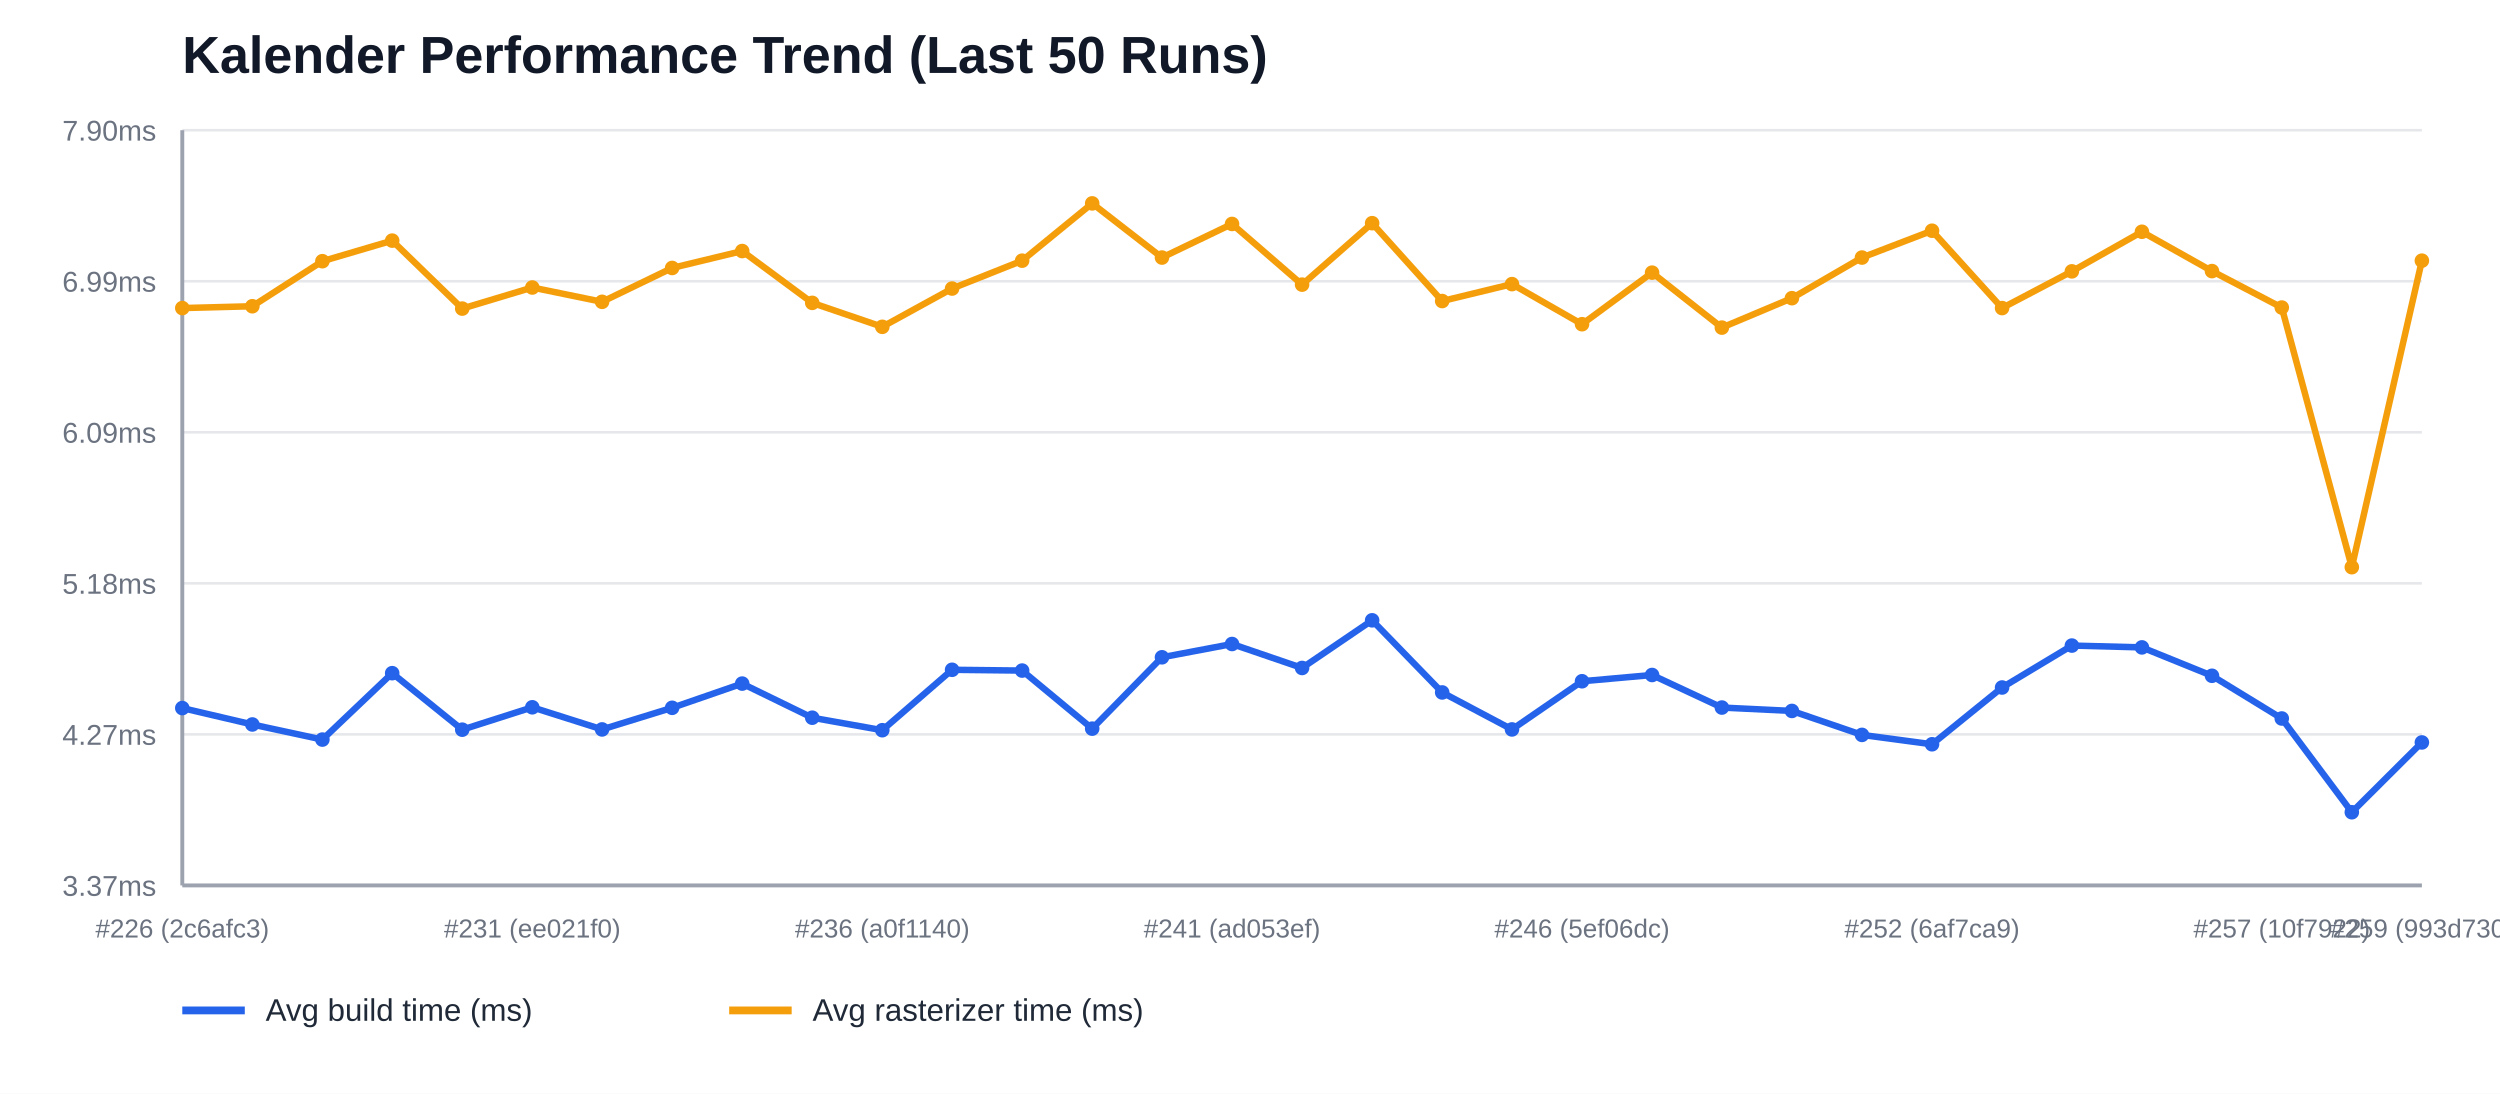
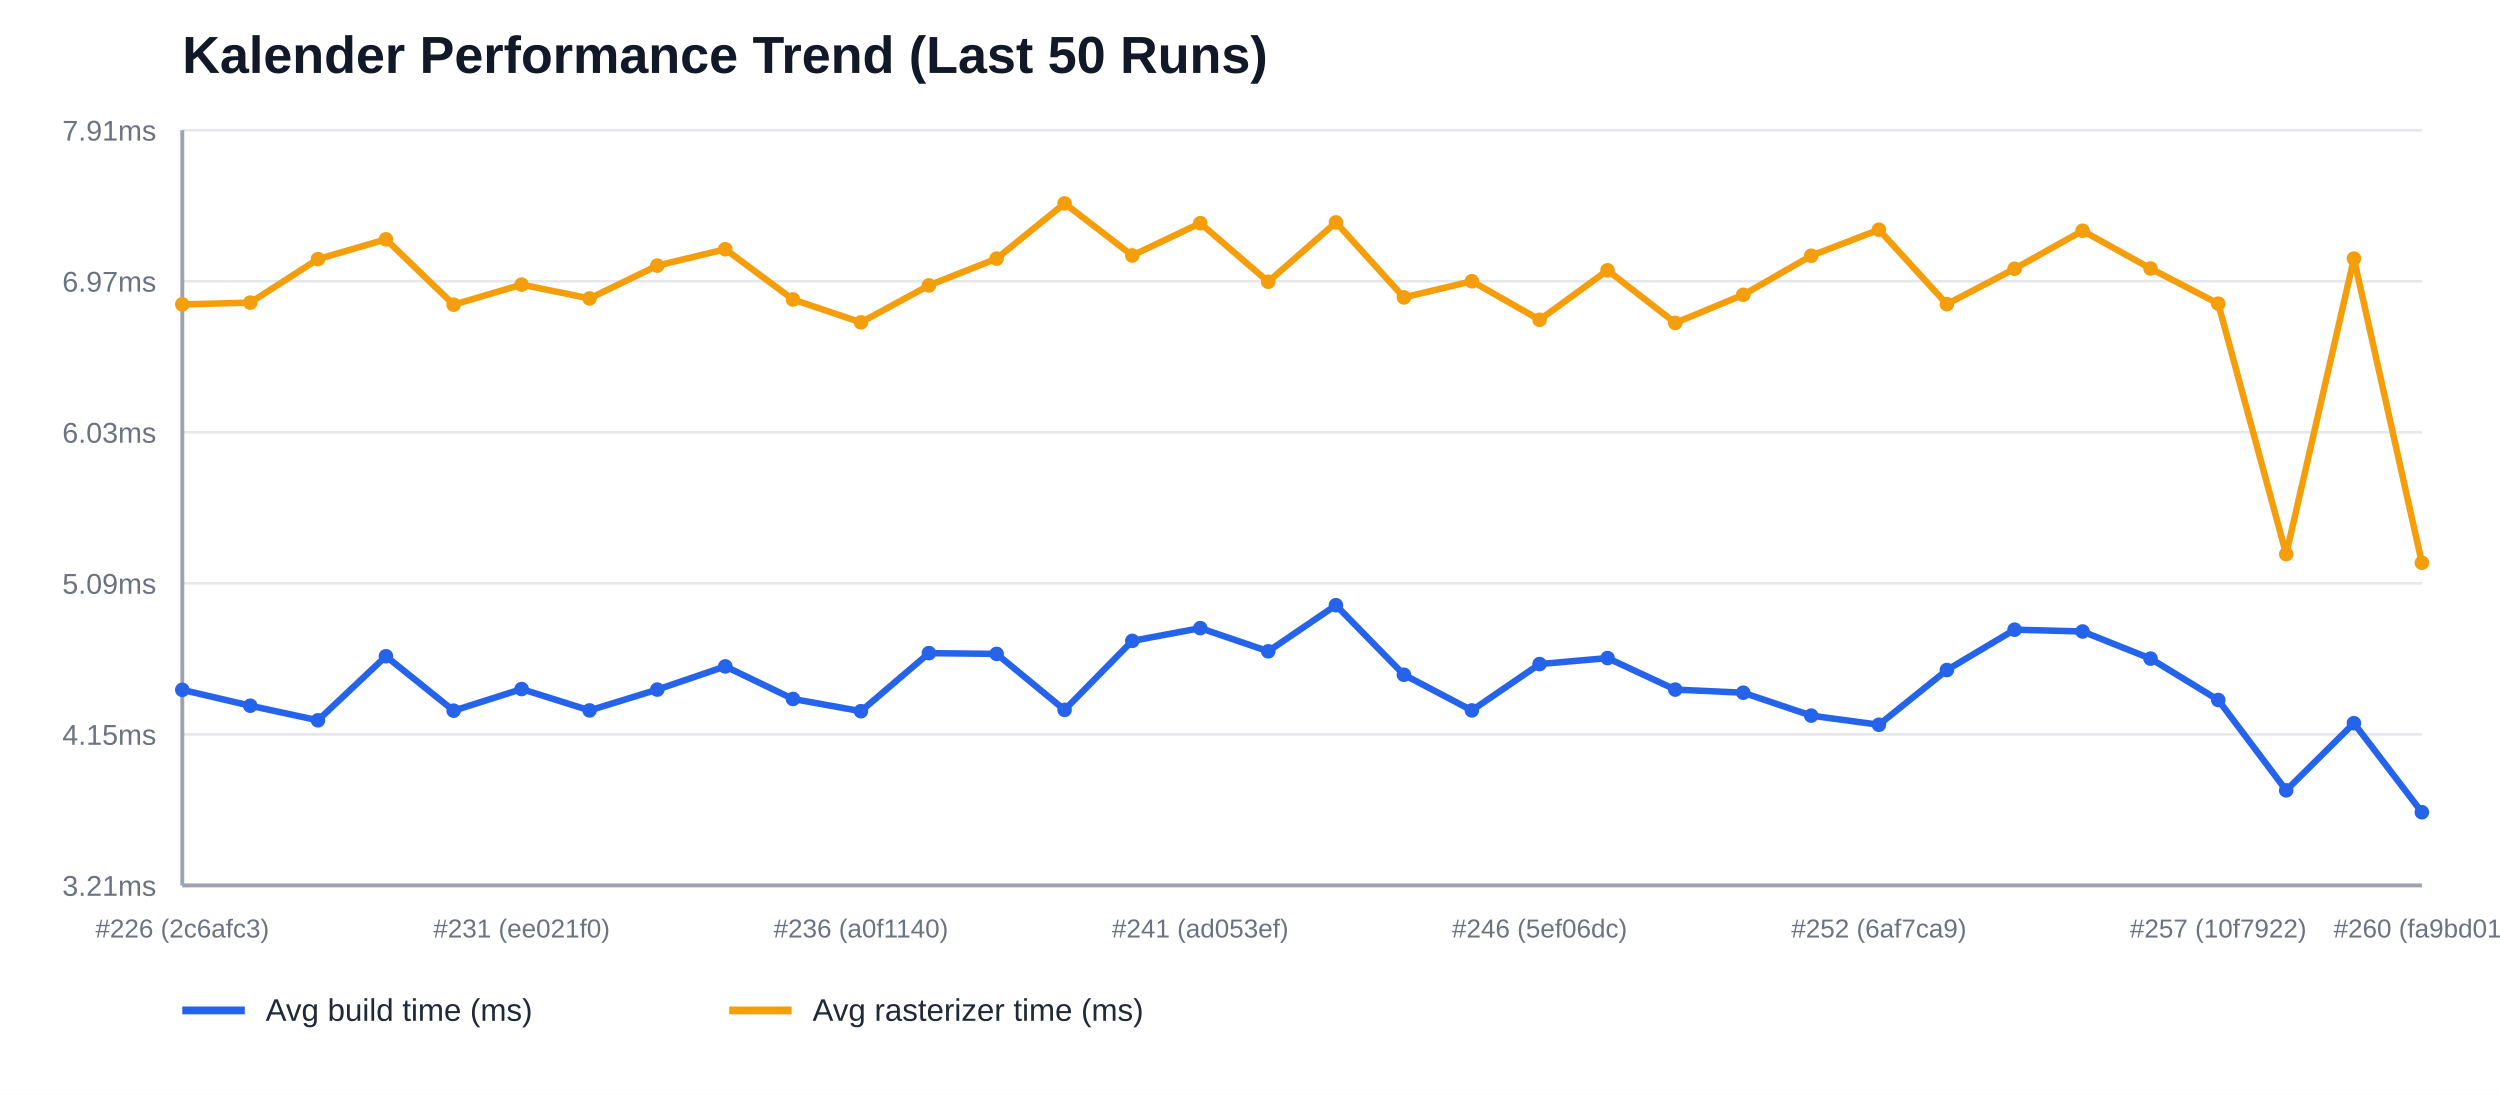
<svg xmlns="http://www.w3.org/2000/svg" width="960" height="420" viewBox="0 0 960 420">
  <rect width="100%" height="100%" fill="#ffffff" />
  <text x="70" y="28" font-family="Arial, sans-serif" font-size="20" font-weight="600" fill="#111827">Kalender Performance Trend (Last 50 Runs)</text>
  <line x1="70" y1="340.0" x2="930" y2="340.0" stroke="#e5e7eb" stroke-width="1" />
-   <text x="60" y="344.0" text-anchor="end" font-family="Arial, sans-serif" font-size="11" fill="#6b7280">3.37ms</text>
+   <text x="60" y="344.0" text-anchor="end" font-family="Arial, sans-serif" font-size="11" fill="#6b7280">3.21ms</text>
  <line x1="70" y1="282.0" x2="930" y2="282.0" stroke="#e5e7eb" stroke-width="1" />
-   <text x="60" y="286.0" text-anchor="end" font-family="Arial, sans-serif" font-size="11" fill="#6b7280">4.27ms</text>
+   <text x="60" y="286.0" text-anchor="end" font-family="Arial, sans-serif" font-size="11" fill="#6b7280">4.15ms</text>
  <line x1="70" y1="224.0" x2="930" y2="224.0" stroke="#e5e7eb" stroke-width="1" />
-   <text x="60" y="228.0" text-anchor="end" font-family="Arial, sans-serif" font-size="11" fill="#6b7280">5.18ms</text>
+   <text x="60" y="228.0" text-anchor="end" font-family="Arial, sans-serif" font-size="11" fill="#6b7280">5.09ms</text>
  <line x1="70" y1="166.0" x2="930" y2="166.0" stroke="#e5e7eb" stroke-width="1" />
-   <text x="60" y="170.0" text-anchor="end" font-family="Arial, sans-serif" font-size="11" fill="#6b7280">6.09ms</text>
+   <text x="60" y="170.0" text-anchor="end" font-family="Arial, sans-serif" font-size="11" fill="#6b7280">6.03ms</text>
  <line x1="70" y1="108.0" x2="930" y2="108.0" stroke="#e5e7eb" stroke-width="1" />
-   <text x="60" y="112.0" text-anchor="end" font-family="Arial, sans-serif" font-size="11" fill="#6b7280">6.99ms</text>
+   <text x="60" y="112.0" text-anchor="end" font-family="Arial, sans-serif" font-size="11" fill="#6b7280">6.97ms</text>
  <line x1="70" y1="50.0" x2="930" y2="50.0" stroke="#e5e7eb" stroke-width="1" />
-   <text x="60" y="54.0" text-anchor="end" font-family="Arial, sans-serif" font-size="11" fill="#6b7280">7.90ms</text>
+   <text x="60" y="54.0" text-anchor="end" font-family="Arial, sans-serif" font-size="11" fill="#6b7280">7.91ms</text>
  <line x1="70" y1="340" x2="930" y2="340" stroke="#9ca3af" stroke-width="1.5" />
  <line x1="70" y1="50" x2="70" y2="340" stroke="#9ca3af" stroke-width="1.5" />
-   <polyline points="70.0,271.9 96.9,278.2 123.8,284.0 150.6,258.5 177.5,280.2 204.4,271.6 231.2,280.1 258.1,271.8 285.0,262.5 311.9,275.6 338.8,280.4 365.6,257.2 392.5,257.5 419.4,279.8 446.2,252.4 473.1,247.3 500.0,256.5 526.9,238.2 553.8,265.9 580.6,280.1 607.5,261.6 634.4,259.2 661.2,271.7 688.1,273.0 715.0,282.2 741.9,285.8 768.8,264.0 795.6,247.9 822.5,248.6 849.4,259.5 876.2,275.9 903.1,311.9 930.0,285.1" fill="none" stroke="#2563eb" stroke-width="2.5" stroke-linecap="round" stroke-linejoin="round" />
-   <circle cx="70.0" cy="271.9" r="2.8" fill="#2563eb" />
-   <circle cx="96.9" cy="278.2" r="2.8" fill="#2563eb" />
-   <circle cx="123.8" cy="284.0" r="2.8" fill="#2563eb" />
-   <circle cx="150.6" cy="258.5" r="2.8" fill="#2563eb" />
-   <circle cx="177.5" cy="280.2" r="2.8" fill="#2563eb" />
-   <circle cx="204.4" cy="271.6" r="2.8" fill="#2563eb" />
-   <circle cx="231.2" cy="280.1" r="2.8" fill="#2563eb" />
-   <circle cx="258.1" cy="271.8" r="2.8" fill="#2563eb" />
-   <circle cx="285.0" cy="262.5" r="2.8" fill="#2563eb" />
-   <circle cx="311.9" cy="275.6" r="2.8" fill="#2563eb" />
-   <circle cx="338.8" cy="280.4" r="2.8" fill="#2563eb" />
-   <circle cx="365.6" cy="257.2" r="2.8" fill="#2563eb" />
-   <circle cx="392.5" cy="257.5" r="2.8" fill="#2563eb" />
-   <circle cx="419.4" cy="279.8" r="2.8" fill="#2563eb" />
-   <circle cx="446.2" cy="252.4" r="2.8" fill="#2563eb" />
-   <circle cx="473.1" cy="247.3" r="2.8" fill="#2563eb" />
-   <circle cx="500.0" cy="256.5" r="2.8" fill="#2563eb" />
-   <circle cx="526.9" cy="238.2" r="2.8" fill="#2563eb" />
-   <circle cx="553.8" cy="265.9" r="2.8" fill="#2563eb" />
-   <circle cx="580.6" cy="280.1" r="2.8" fill="#2563eb" />
-   <circle cx="607.5" cy="261.6" r="2.8" fill="#2563eb" />
-   <circle cx="634.4" cy="259.2" r="2.8" fill="#2563eb" />
-   <circle cx="661.2" cy="271.7" r="2.8" fill="#2563eb" />
-   <circle cx="688.1" cy="273.0" r="2.8" fill="#2563eb" />
-   <circle cx="715.0" cy="282.2" r="2.8" fill="#2563eb" />
-   <circle cx="741.9" cy="285.8" r="2.8" fill="#2563eb" />
-   <circle cx="768.8" cy="264.0" r="2.8" fill="#2563eb" />
-   <circle cx="795.6" cy="247.9" r="2.8" fill="#2563eb" />
-   <circle cx="822.5" cy="248.6" r="2.8" fill="#2563eb" />
-   <circle cx="849.4" cy="259.5" r="2.8" fill="#2563eb" />
-   <circle cx="876.2" cy="275.9" r="2.8" fill="#2563eb" />
-   <circle cx="903.1" cy="311.9" r="2.8" fill="#2563eb" />
-   <circle cx="930.0" cy="285.1" r="2.8" fill="#2563eb" />
-   <polyline points="70.0,118.3 96.9,117.6 123.8,100.3 150.6,92.4 177.5,118.5 204.4,110.4 231.2,115.9 258.1,102.9 285.0,96.4 311.9,116.3 338.8,125.5 365.6,110.8 392.5,100.1 419.4,78.1 446.2,98.9 473.1,86.0 500.0,109.3 526.9,85.7 553.8,115.6 580.6,109.1 607.5,124.5 634.4,104.7 661.2,125.8 688.1,114.5 715.0,98.9 741.9,88.6 768.8,118.3 795.6,104.2 822.5,89.0 849.4,104.1 876.2,118.1 903.1,217.8 930.0,100.1" fill="none" stroke="#f59e0b" stroke-width="2.5" stroke-linecap="round" stroke-linejoin="round" />
-   <circle cx="70.0" cy="118.3" r="2.8" fill="#f59e0b" />
-   <circle cx="96.9" cy="117.6" r="2.8" fill="#f59e0b" />
-   <circle cx="123.8" cy="100.3" r="2.8" fill="#f59e0b" />
-   <circle cx="150.6" cy="92.4" r="2.8" fill="#f59e0b" />
-   <circle cx="177.5" cy="118.5" r="2.8" fill="#f59e0b" />
-   <circle cx="204.4" cy="110.4" r="2.8" fill="#f59e0b" />
-   <circle cx="231.2" cy="115.9" r="2.8" fill="#f59e0b" />
-   <circle cx="258.1" cy="102.9" r="2.8" fill="#f59e0b" />
-   <circle cx="285.0" cy="96.4" r="2.8" fill="#f59e0b" />
-   <circle cx="311.9" cy="116.3" r="2.8" fill="#f59e0b" />
-   <circle cx="338.8" cy="125.5" r="2.8" fill="#f59e0b" />
-   <circle cx="365.6" cy="110.8" r="2.8" fill="#f59e0b" />
-   <circle cx="392.5" cy="100.1" r="2.8" fill="#f59e0b" />
-   <circle cx="419.4" cy="78.1" r="2.8" fill="#f59e0b" />
-   <circle cx="446.2" cy="98.9" r="2.8" fill="#f59e0b" />
-   <circle cx="473.1" cy="86.0" r="2.8" fill="#f59e0b" />
-   <circle cx="500.0" cy="109.3" r="2.8" fill="#f59e0b" />
-   <circle cx="526.9" cy="85.7" r="2.8" fill="#f59e0b" />
-   <circle cx="553.8" cy="115.6" r="2.8" fill="#f59e0b" />
-   <circle cx="580.6" cy="109.1" r="2.8" fill="#f59e0b" />
-   <circle cx="607.5" cy="124.5" r="2.8" fill="#f59e0b" />
-   <circle cx="634.4" cy="104.7" r="2.8" fill="#f59e0b" />
-   <circle cx="661.2" cy="125.8" r="2.8" fill="#f59e0b" />
-   <circle cx="688.1" cy="114.5" r="2.8" fill="#f59e0b" />
-   <circle cx="715.0" cy="98.9" r="2.8" fill="#f59e0b" />
-   <circle cx="741.9" cy="88.6" r="2.8" fill="#f59e0b" />
-   <circle cx="768.8" cy="118.3" r="2.8" fill="#f59e0b" />
-   <circle cx="795.6" cy="104.2" r="2.8" fill="#f59e0b" />
-   <circle cx="822.5" cy="89.0" r="2.8" fill="#f59e0b" />
-   <circle cx="849.4" cy="104.1" r="2.8" fill="#f59e0b" />
-   <circle cx="876.2" cy="118.1" r="2.8" fill="#f59e0b" />
-   <circle cx="903.1" cy="217.8" r="2.8" fill="#f59e0b" />
-   <circle cx="930.0" cy="100.1" r="2.8" fill="#f59e0b" />
+   <polyline points="70.0,264.9 96.1,271.0 122.1,276.6 148.2,252.0 174.2,272.9 200.3,264.6 226.4,272.8 252.4,264.8 278.5,255.9 304.5,268.4 330.6,273.1 356.7,250.8 382.7,251.1 408.8,272.6 434.8,246.1 460.9,241.2 487.0,250.1 513.0,232.4 539.1,259.1 565.2,272.8 591.2,255.0 617.3,252.7 643.3,264.8 669.4,266.0 695.5,274.8 721.5,278.3 747.6,257.3 773.6,241.8 799.7,242.5 825.8,252.9 851.8,268.8 877.9,303.5 903.9,277.7 930.0,311.9" fill="none" stroke="#2563eb" stroke-width="2.5" stroke-linecap="round" stroke-linejoin="round" />
+   <circle cx="70.0" cy="264.9" r="2.8" fill="#2563eb" />
+   <circle cx="96.1" cy="271.0" r="2.8" fill="#2563eb" />
+   <circle cx="122.1" cy="276.6" r="2.8" fill="#2563eb" />
+   <circle cx="148.2" cy="252.0" r="2.8" fill="#2563eb" />
+   <circle cx="174.2" cy="272.9" r="2.8" fill="#2563eb" />
+   <circle cx="200.3" cy="264.6" r="2.8" fill="#2563eb" />
+   <circle cx="226.4" cy="272.8" r="2.8" fill="#2563eb" />
+   <circle cx="252.4" cy="264.8" r="2.8" fill="#2563eb" />
+   <circle cx="278.5" cy="255.9" r="2.8" fill="#2563eb" />
+   <circle cx="304.5" cy="268.4" r="2.8" fill="#2563eb" />
+   <circle cx="330.6" cy="273.1" r="2.8" fill="#2563eb" />
+   <circle cx="356.7" cy="250.8" r="2.8" fill="#2563eb" />
+   <circle cx="382.7" cy="251.1" r="2.8" fill="#2563eb" />
+   <circle cx="408.8" cy="272.6" r="2.8" fill="#2563eb" />
+   <circle cx="434.8" cy="246.1" r="2.8" fill="#2563eb" />
+   <circle cx="460.9" cy="241.2" r="2.8" fill="#2563eb" />
+   <circle cx="487.0" cy="250.1" r="2.8" fill="#2563eb" />
+   <circle cx="513.0" cy="232.4" r="2.8" fill="#2563eb" />
+   <circle cx="539.1" cy="259.1" r="2.8" fill="#2563eb" />
+   <circle cx="565.2" cy="272.8" r="2.8" fill="#2563eb" />
+   <circle cx="591.2" cy="255.0" r="2.8" fill="#2563eb" />
+   <circle cx="617.3" cy="252.7" r="2.8" fill="#2563eb" />
+   <circle cx="643.3" cy="264.8" r="2.8" fill="#2563eb" />
+   <circle cx="669.4" cy="266.0" r="2.8" fill="#2563eb" />
+   <circle cx="695.5" cy="274.8" r="2.8" fill="#2563eb" />
+   <circle cx="721.5" cy="278.3" r="2.8" fill="#2563eb" />
+   <circle cx="747.6" cy="257.3" r="2.8" fill="#2563eb" />
+   <circle cx="773.6" cy="241.8" r="2.8" fill="#2563eb" />
+   <circle cx="799.7" cy="242.5" r="2.8" fill="#2563eb" />
+   <circle cx="825.8" cy="252.9" r="2.8" fill="#2563eb" />
+   <circle cx="851.8" cy="268.8" r="2.8" fill="#2563eb" />
+   <circle cx="877.9" cy="303.5" r="2.8" fill="#2563eb" />
+   <circle cx="903.9" cy="277.7" r="2.8" fill="#2563eb" />
+   <circle cx="930.0" cy="311.9" r="2.8" fill="#2563eb" />
+   <polyline points="70.0,116.9 96.1,116.2 122.1,99.5 148.2,91.9 174.2,117.0 200.3,109.3 226.4,114.6 252.4,102.0 278.5,95.7 304.5,115.0 330.6,123.8 356.7,109.6 382.7,99.3 408.8,78.1 434.8,98.1 460.9,85.7 487.0,108.2 513.0,85.4 539.1,114.2 565.2,108.0 591.2,122.8 617.3,103.8 643.3,124.0 669.4,113.2 695.5,98.2 721.5,88.2 747.6,116.8 773.6,103.2 799.7,88.6 825.8,103.1 851.8,116.6 877.9,212.8 903.9,99.3 930.0,216.1" fill="none" stroke="#f59e0b" stroke-width="2.5" stroke-linecap="round" stroke-linejoin="round" />
+   <circle cx="70.0" cy="116.9" r="2.8" fill="#f59e0b" />
+   <circle cx="96.1" cy="116.2" r="2.8" fill="#f59e0b" />
+   <circle cx="122.1" cy="99.5" r="2.8" fill="#f59e0b" />
+   <circle cx="148.2" cy="91.9" r="2.8" fill="#f59e0b" />
+   <circle cx="174.2" cy="117.0" r="2.8" fill="#f59e0b" />
+   <circle cx="200.3" cy="109.3" r="2.8" fill="#f59e0b" />
+   <circle cx="226.4" cy="114.6" r="2.8" fill="#f59e0b" />
+   <circle cx="252.4" cy="102.0" r="2.8" fill="#f59e0b" />
+   <circle cx="278.5" cy="95.7" r="2.8" fill="#f59e0b" />
+   <circle cx="304.5" cy="115.0" r="2.8" fill="#f59e0b" />
+   <circle cx="330.6" cy="123.8" r="2.8" fill="#f59e0b" />
+   <circle cx="356.7" cy="109.6" r="2.8" fill="#f59e0b" />
+   <circle cx="382.7" cy="99.3" r="2.8" fill="#f59e0b" />
+   <circle cx="408.8" cy="78.1" r="2.8" fill="#f59e0b" />
+   <circle cx="434.8" cy="98.1" r="2.8" fill="#f59e0b" />
+   <circle cx="460.9" cy="85.7" r="2.8" fill="#f59e0b" />
+   <circle cx="487.0" cy="108.2" r="2.8" fill="#f59e0b" />
+   <circle cx="513.0" cy="85.4" r="2.8" fill="#f59e0b" />
+   <circle cx="539.1" cy="114.2" r="2.8" fill="#f59e0b" />
+   <circle cx="565.2" cy="108.0" r="2.8" fill="#f59e0b" />
+   <circle cx="591.2" cy="122.8" r="2.8" fill="#f59e0b" />
+   <circle cx="617.3" cy="103.8" r="2.8" fill="#f59e0b" />
+   <circle cx="643.3" cy="124.0" r="2.8" fill="#f59e0b" />
+   <circle cx="669.4" cy="113.2" r="2.8" fill="#f59e0b" />
+   <circle cx="695.5" cy="98.2" r="2.8" fill="#f59e0b" />
+   <circle cx="721.5" cy="88.2" r="2.8" fill="#f59e0b" />
+   <circle cx="747.6" cy="116.8" r="2.8" fill="#f59e0b" />
+   <circle cx="773.6" cy="103.2" r="2.8" fill="#f59e0b" />
+   <circle cx="799.7" cy="88.6" r="2.8" fill="#f59e0b" />
+   <circle cx="825.8" cy="103.1" r="2.8" fill="#f59e0b" />
+   <circle cx="851.8" cy="116.6" r="2.8" fill="#f59e0b" />
+   <circle cx="877.9" cy="212.8" r="2.8" fill="#f59e0b" />
+   <circle cx="903.9" cy="99.3" r="2.8" fill="#f59e0b" />
+   <circle cx="930.0" cy="216.1" r="2.8" fill="#f59e0b" />
  <text x="70.0" y="360" text-anchor="middle" font-family="Arial, sans-serif" font-size="10" fill="#6b7280">#226 (2c6afc3)</text>
-   <text x="204.4" y="360" text-anchor="middle" font-family="Arial, sans-serif" font-size="10" fill="#6b7280">#231 (ee021f0)</text>
-   <text x="338.8" y="360" text-anchor="middle" font-family="Arial, sans-serif" font-size="10" fill="#6b7280">#236 (a0f1140)</text>
-   <text x="473.1" y="360" text-anchor="middle" font-family="Arial, sans-serif" font-size="10" fill="#6b7280">#241 (ad053ef)</text>
-   <text x="607.5" y="360" text-anchor="middle" font-family="Arial, sans-serif" font-size="10" fill="#6b7280">#246 (5ef06dc)</text>
-   <text x="741.9" y="360" text-anchor="middle" font-family="Arial, sans-serif" font-size="10" fill="#6b7280">#252 (6af7ca9)</text>
-   <text x="876.2" y="360" text-anchor="middle" font-family="Arial, sans-serif" font-size="10" fill="#6b7280">#257 (10f7922)</text>
-   <text x="930.0" y="360" text-anchor="middle" font-family="Arial, sans-serif" font-size="10" fill="#6b7280">#259 (993d730)</text>
+   <text x="200.3" y="360" text-anchor="middle" font-family="Arial, sans-serif" font-size="10" fill="#6b7280">#231 (ee021f0)</text>
+   <text x="330.6" y="360" text-anchor="middle" font-family="Arial, sans-serif" font-size="10" fill="#6b7280">#236 (a0f1140)</text>
+   <text x="460.9" y="360" text-anchor="middle" font-family="Arial, sans-serif" font-size="10" fill="#6b7280">#241 (ad053ef)</text>
+   <text x="591.2" y="360" text-anchor="middle" font-family="Arial, sans-serif" font-size="10" fill="#6b7280">#246 (5ef06dc)</text>
+   <text x="721.5" y="360" text-anchor="middle" font-family="Arial, sans-serif" font-size="10" fill="#6b7280">#252 (6af7ca9)</text>
+   <text x="851.8" y="360" text-anchor="middle" font-family="Arial, sans-serif" font-size="10" fill="#6b7280">#257 (10f7922)</text>
+   <text x="930.0" y="360" text-anchor="middle" font-family="Arial, sans-serif" font-size="10" fill="#6b7280">#260 (fa9bd01)</text>
  <line x1="70" y1="388" x2="94" y2="388" stroke="#2563eb" stroke-width="3" />
  <text x="102" y="392" font-family="Arial, sans-serif" font-size="12" fill="#1f2937">Avg build time (ms)</text>
  <line x1="280" y1="388" x2="304" y2="388" stroke="#f59e0b" stroke-width="3" />
  <text x="312" y="392" font-family="Arial, sans-serif" font-size="12" fill="#1f2937">Avg rasterizer time (ms)</text>
</svg>
